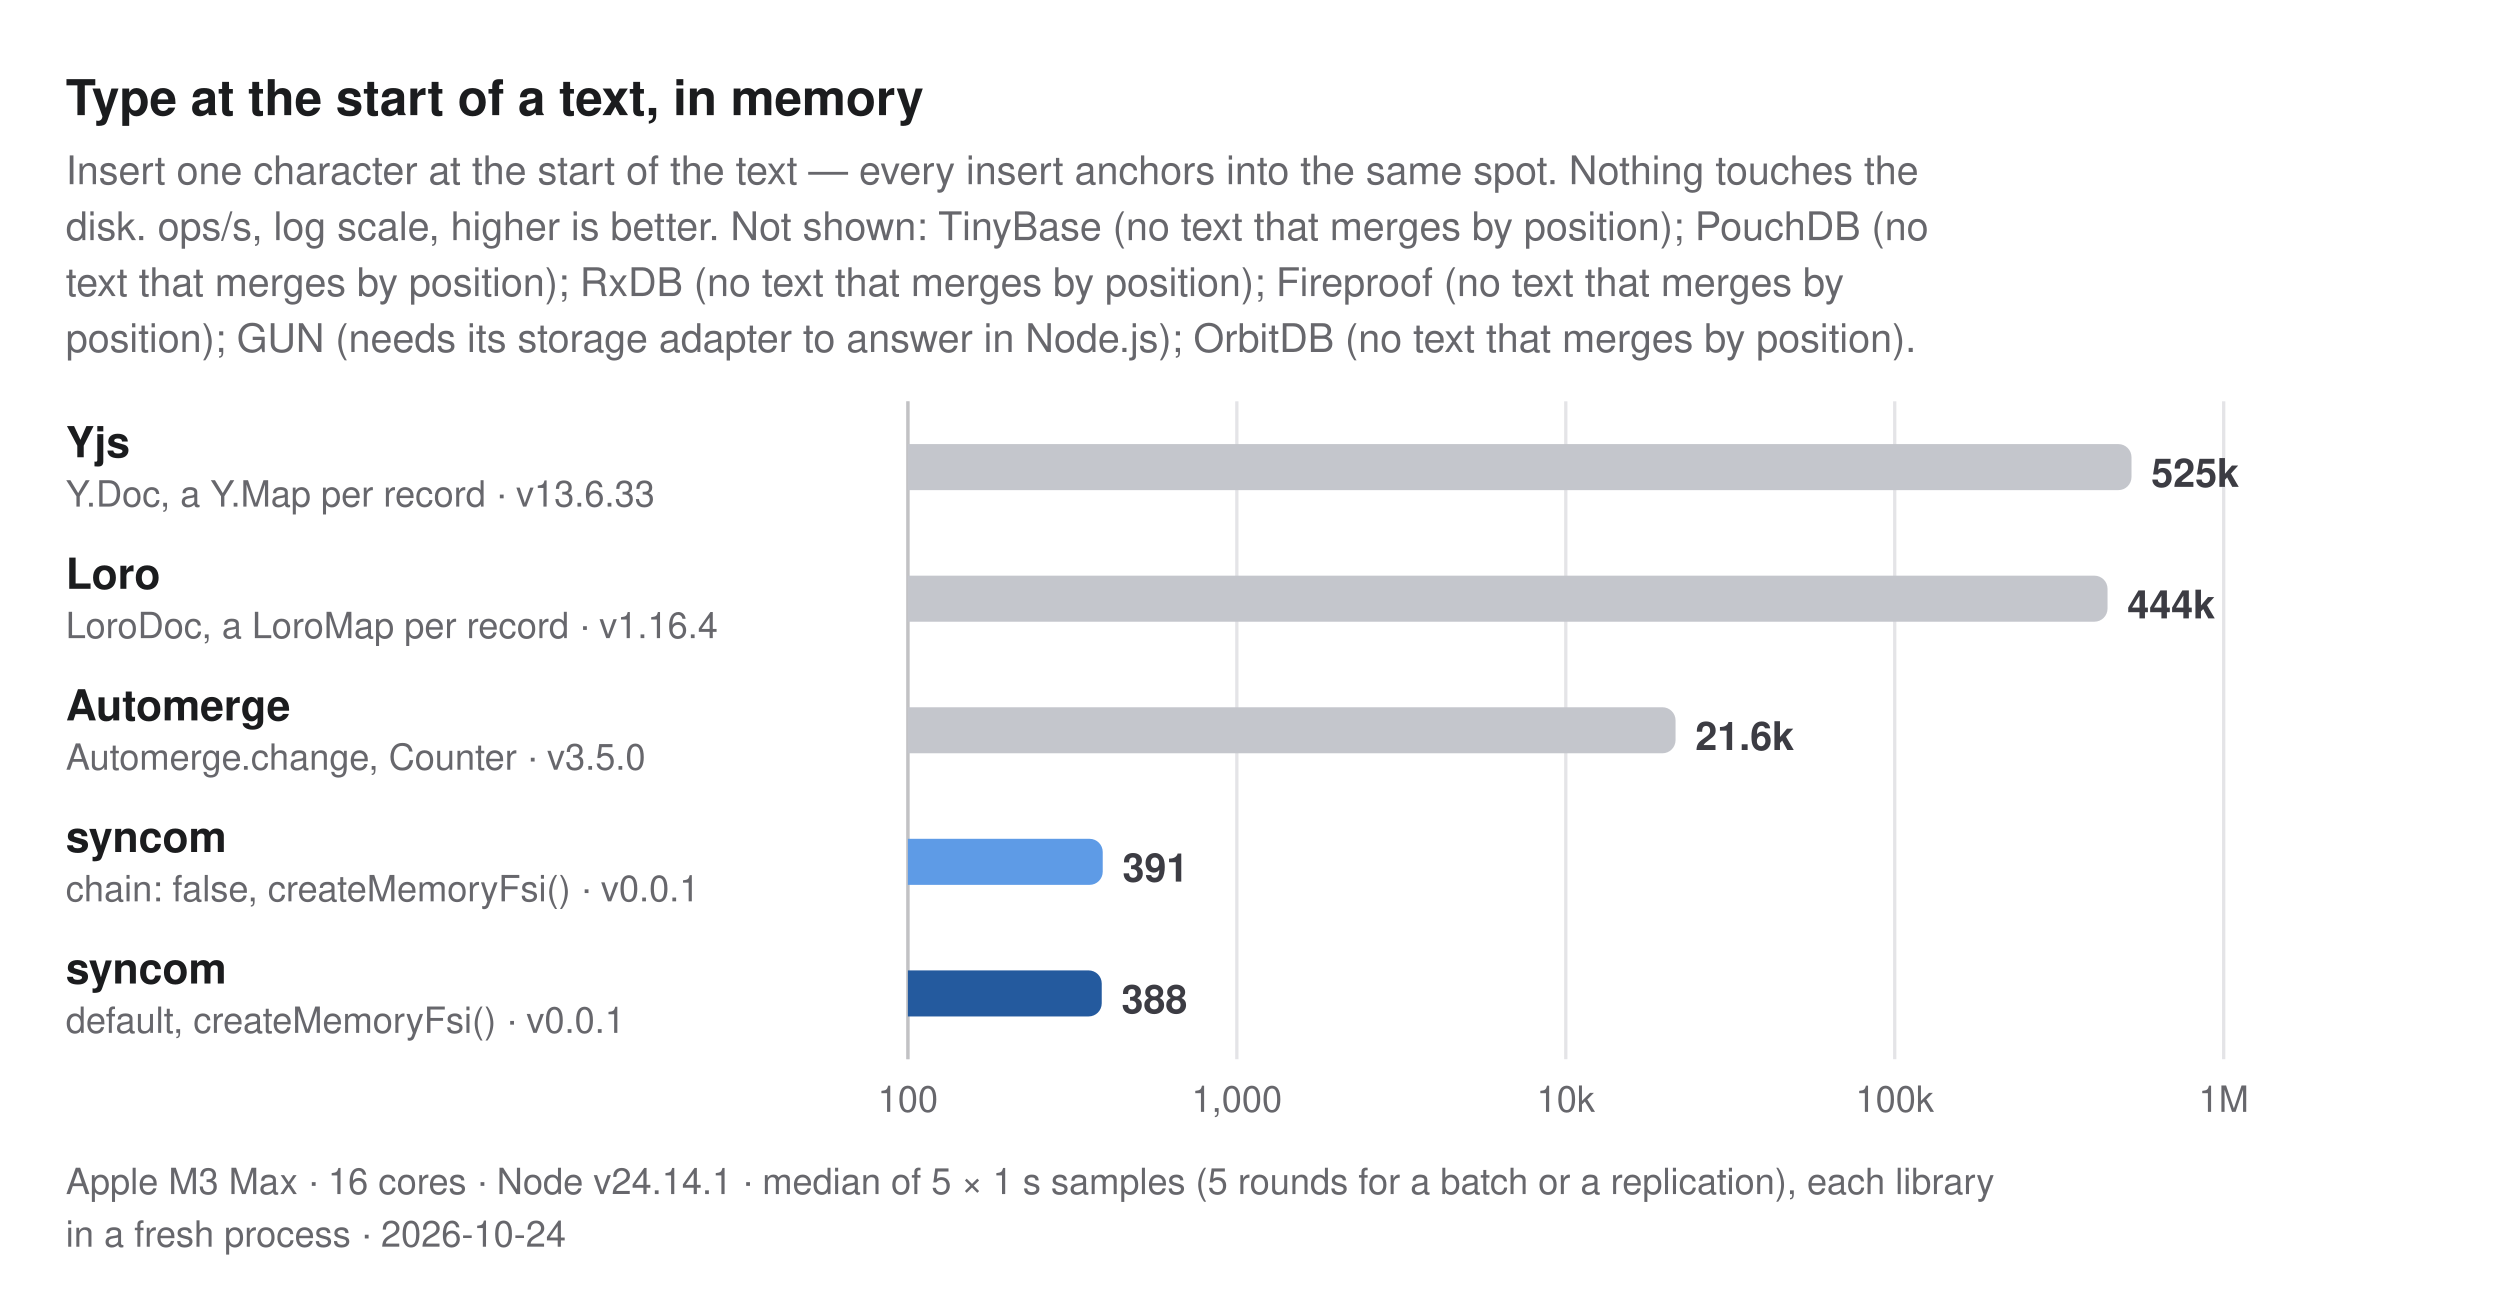
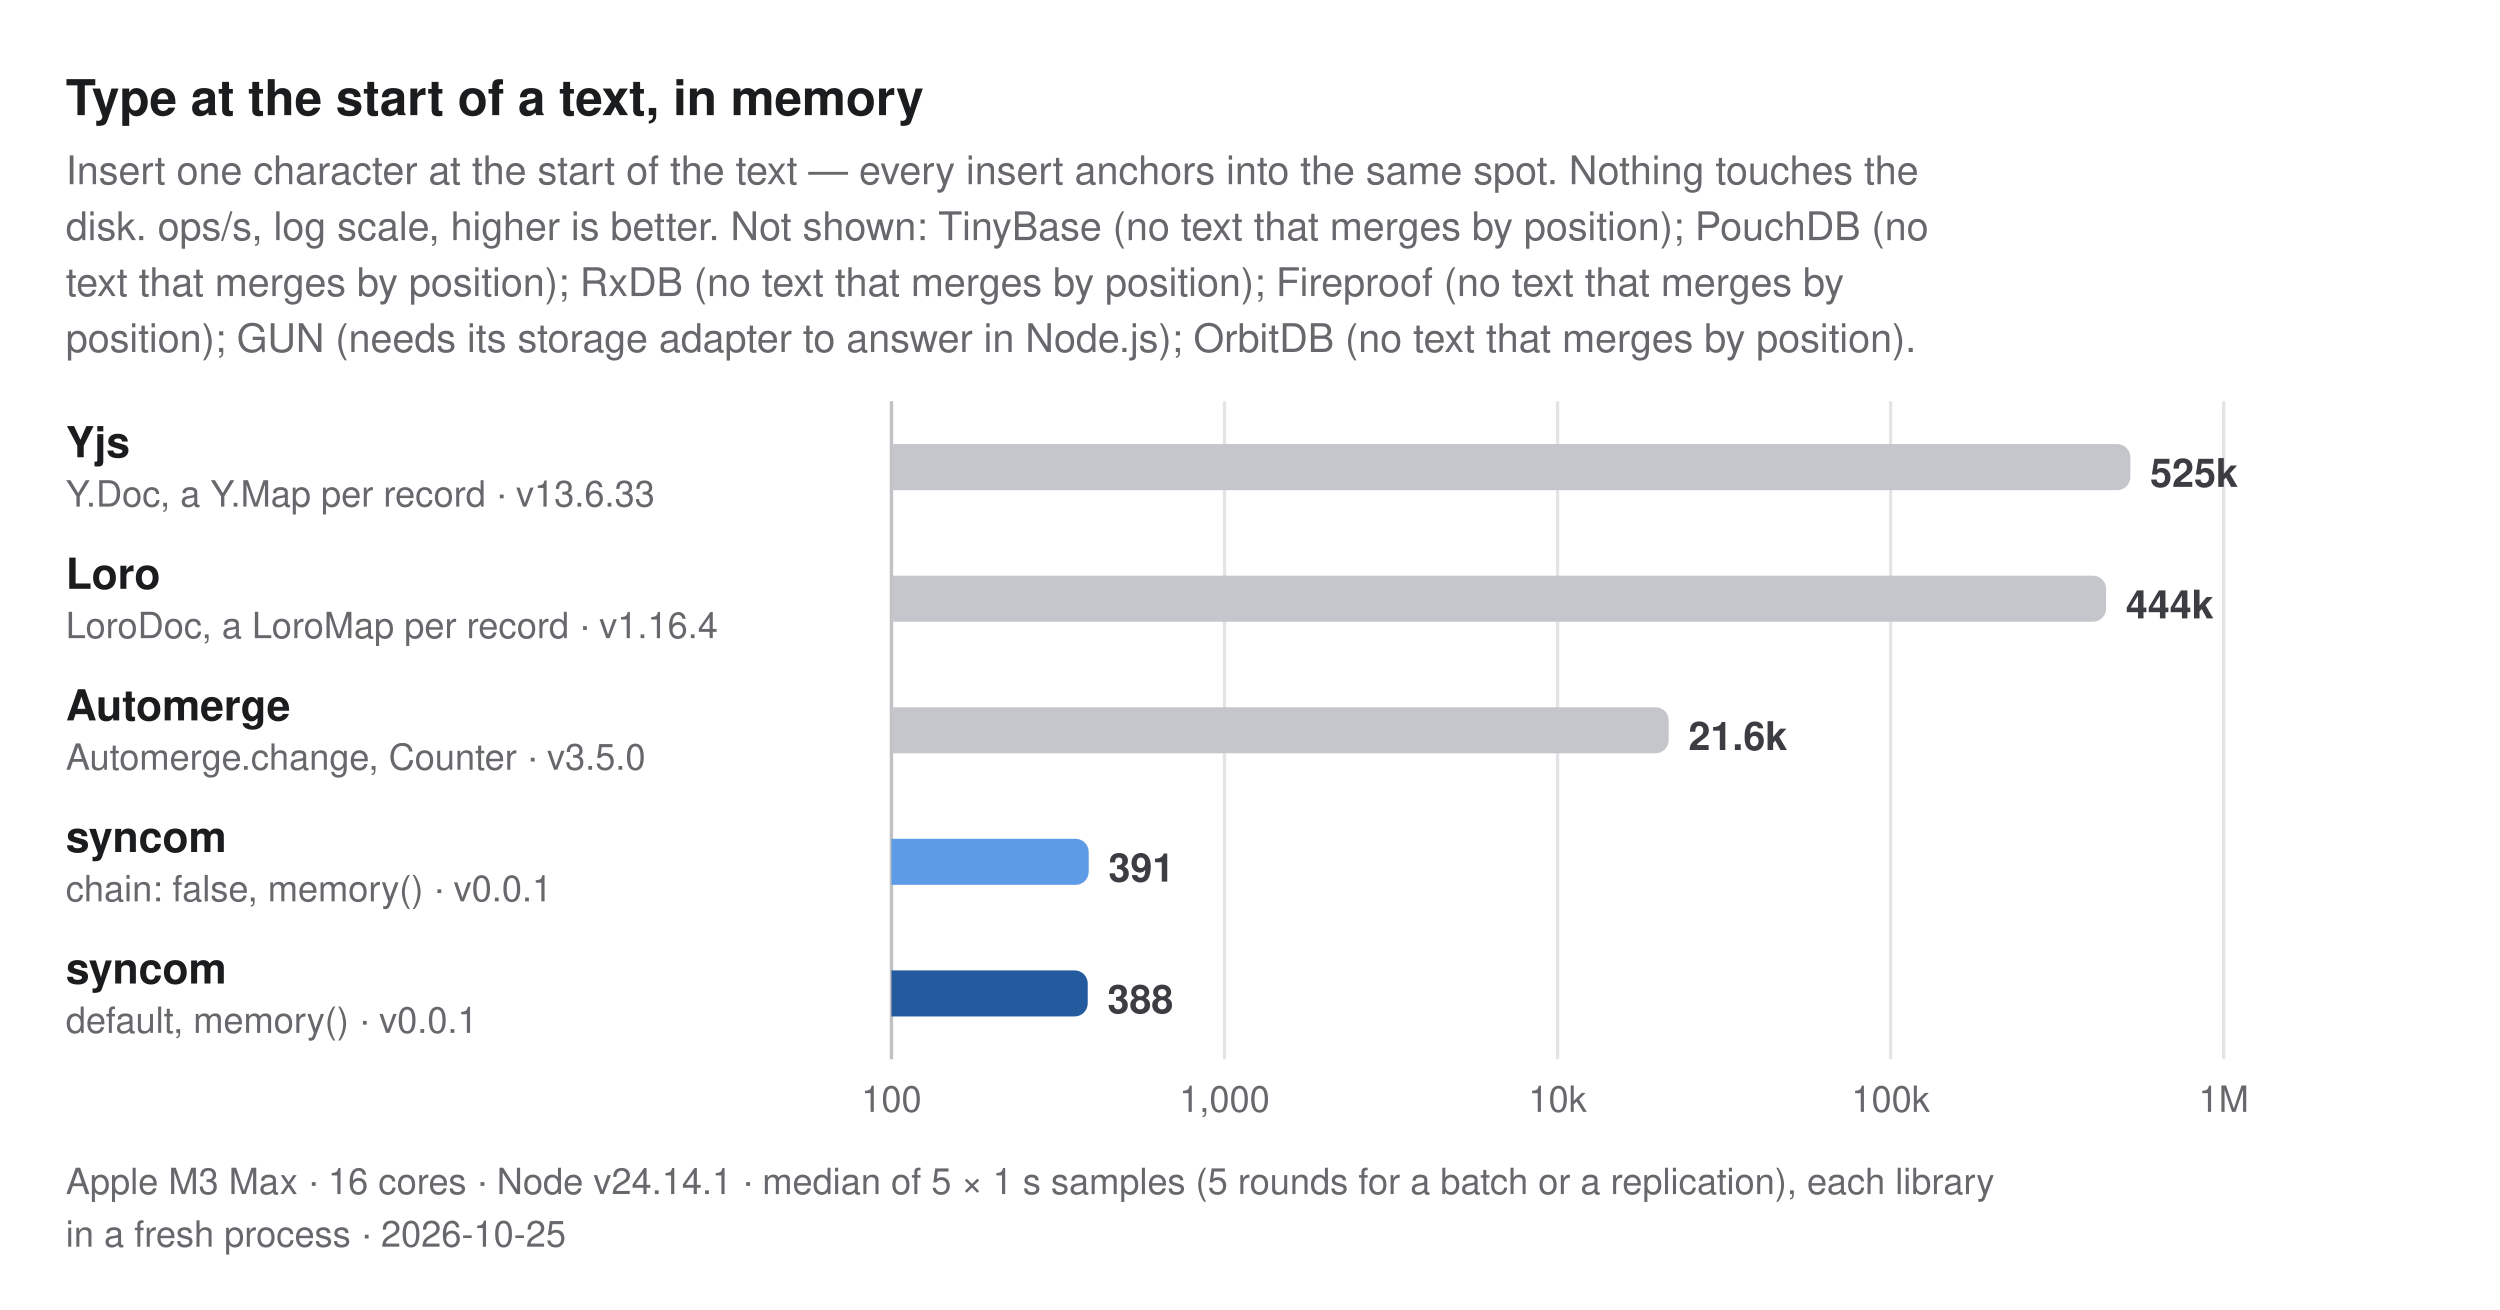
<svg xmlns="http://www.w3.org/2000/svg" width="760" height="398" viewBox="0 0 760 398" role="img" aria-label="Type at the start of a text, in memory. Insert one character at the start of the text — every insert anchors into the same spot. Nothing touches the disk. ops/s, log scale, higher is better. Not shown: TinyBase (no text that merges by position); PouchDB (no text that merges by position); RxDB (no text that merges by position); Fireproof (no text that merges by position); GUN (needs its storage adapter to answer in Node.js); OrbitDB (no text that merges by position).">
  <style>
  text { font-family: -apple-system, BlinkMacSystemFont, "Segoe UI", Helvetica, Arial, sans-serif; }
  .title { font-size: 15px; font-weight: 700; fill: #1b1c1e; }
  .subtitle, .caption { font-size: 12px; fill: #67676c; }
  .caption { font-size: 11px; }
  .group { font-size: 11px; font-weight: 600; letter-spacing: 0.06em; fill: #67676c; }
  .label { font-size: 13px; font-weight: 600; fill: #1b1c1e; }
  .label.primary, .label.secondary { font-weight: 700; }
  .sublabel { font-size: 11px; fill: #67676c; }
  .value { font-size: 12px; font-weight: 600; fill: #3c3c43; font-variant-numeric: tabular-nums; }
  .value.small { font-size: 10px; }
  .legend { font-size: 11px; fill: #3c3c43; }
  .tick { font-size: 11px; fill: #67676c; font-variant-numeric: tabular-nums; }
  .grid { stroke: #e4e4e7; stroke-width: 1; }
  .axis { stroke: #c2c2c4; stroke-width: 1; }
  .ref { stroke: #67676c; stroke-width: 1; stroke-dasharray: 3 3; }
  .bar { fill: #c4c6cc; }
  .bar.primary { fill: #245a9e; }
  .bar.secondary { fill: #5e9be6; }
  @media (prefers-color-scheme: dark) {
    .title, .label { fill: #dfdfd6; }
    .subtitle, .caption, .group, .sublabel, .tick { fill: #98989f; }
    .value, .legend { fill: #c2c2c4; }
    .grid { stroke: #2e2e32; }
    .axis { stroke: #48484c; }
    .ref { stroke: #98989f; }
    .bar { fill: #46474e; }
    .bar.primary { fill: #8dbcf2; }
    .bar.secondary { fill: #3d7bd0; }
  }
</style>
  <text class="title" x="20" y="35">Type at the start of a text, in memory</text>
  <text class="subtitle" x="20" y="56">Insert one character at the start of the text — every insert anchors into the same spot. Nothing touches the</text>
  <text class="subtitle" x="20" y="73">disk. ops/s, log scale, higher is better. Not shown: TinyBase (no text that merges by position); PouchDB (no</text>
  <text class="subtitle" x="20" y="90">text that merges by position); RxDB (no text that merges by position); Fireproof (no text that merges by</text>
  <text class="subtitle" x="20" y="107">position); GUN (needs its storage adapter to answer in Node.js); OrbitDB (no text that merges by position).</text>
-   <line class="grid" x1="276" y1="122" x2="276" y2="322" />
-   <text class="tick" x="276" y="338" text-anchor="middle">100</text>
-   <line class="grid" x1="376" y1="122" x2="376" y2="322" />
-   <text class="tick" x="376" y="338" text-anchor="middle">1,000</text>
-   <line class="grid" x1="476" y1="122" x2="476" y2="322" />
-   <text class="tick" x="476" y="338" text-anchor="middle">10k</text>
-   <line class="grid" x1="576" y1="122" x2="576" y2="322" />
-   <text class="tick" x="576" y="338" text-anchor="middle">100k</text>
+   <line class="grid" x1="271" y1="122" x2="271" y2="322" />
+   <text class="tick" x="271" y="338" text-anchor="middle">100</text>
+   <line class="grid" x1="372.25" y1="122" x2="372.25" y2="322" />
+   <text class="tick" x="372.25" y="338" text-anchor="middle">1,000</text>
+   <line class="grid" x1="473.5" y1="122" x2="473.5" y2="322" />
+   <text class="tick" x="473.5" y="338" text-anchor="middle">10k</text>
+   <line class="grid" x1="574.75" y1="122" x2="574.75" y2="322" />
+   <text class="tick" x="574.75" y="338" text-anchor="middle">100k</text>
  <line class="grid" x1="676" y1="122" x2="676" y2="322" />
  <text class="tick" x="676" y="338" text-anchor="middle">1M</text>
-   <line class="axis" x1="276" y1="122" x2="276" y2="322" />
+   <line class="axis" x1="271" y1="122" x2="271" y2="322" />
  <g>
    <text class="label" x="20" y="139">Yjs</text>
    <text class="sublabel" x="20" y="154">Y.Doc, a Y.Map per record · v13.6.33</text>
-     <path class="bar" d="M276,135H643.978A4,4 0 0 1 647.978,139V145A4,4 0 0 1 643.978,149H276Z" />
-     <text class="value" x="653.978" y="148">525k</text>
+     <path class="bar" d="M271,135H643.628A4,4 0 0 1 647.628,139V145A4,4 0 0 1 643.628,149H271Z" />
+     <text class="value" x="653.628" y="148">525k</text>
  </g>
  <g>
    <text class="label" x="20" y="179">Loro</text>
    <text class="sublabel" x="20" y="194">LoroDoc, a LoroMap per record · v1.16.4</text>
-     <path class="bar" d="M276,175H636.692A4,4 0 0 1 640.692,179V185A4,4 0 0 1 636.692,189H276Z" />
-     <text class="value" x="646.692" y="188">444k</text>
+     <path class="bar" d="M271,175H636.25A4,4 0 0 1 640.25,179V185A4,4 0 0 1 636.25,189H271Z" />
+     <text class="value" x="646.25" y="188">444k</text>
  </g>
  <g>
    <text class="label" x="20" y="219">Automerge</text>
    <text class="sublabel" x="20" y="234">Automerge.change, Counter · v3.5.0</text>
-     <path class="bar" d="M276,215H505.37A4,4 0 0 1 509.37,219V225A4,4 0 0 1 505.37,229H276Z" />
-     <text class="value" x="515.37" y="228">21.6k</text>
+     <path class="bar" d="M271,215H503.288A4,4 0 0 1 507.288,219V225A4,4 0 0 1 503.288,229H271Z" />
+     <text class="value" x="513.288" y="228">21.6k</text>
  </g>
  <g>
    <text class="label secondary" x="20" y="259">syncom</text>
-     <text class="sublabel" x="20" y="274">chain: false, createMemoryFsi() · v0.0.1</text>
-     <path class="bar secondary" d="M276,255H331.23A4,4 0 0 1 335.23,259V265A4,4 0 0 1 331.23,269H276Z" />
-     <text class="value" x="341.23" y="268">391</text>
+     <text class="sublabel" x="20" y="274">chain: false, memory() · v0.0.1</text>
+     <path class="bar secondary" d="M271,255H326.97A4,4 0 0 1 330.97,259V265A4,4 0 0 1 326.97,269H271Z" />
+     <text class="value" x="336.97" y="268">391</text>
  </g>
  <g>
    <text class="label primary" x="20" y="299">syncom</text>
-     <text class="sublabel" x="20" y="314">default, createMemoryFsi() · v0.0.1</text>
-     <path class="bar primary" d="M276,295H330.931A4,4 0 0 1 334.931,299V305A4,4 0 0 1 330.931,309H276Z" />
-     <text class="value" x="340.931" y="308">388</text>
+     <text class="sublabel" x="20" y="314">default, memory() · v0.0.1</text>
+     <path class="bar primary" d="M271,295H326.668A4,4 0 0 1 330.668,299V305A4,4 0 0 1 326.668,309H271Z" />
+     <text class="value" x="336.668" y="308">388</text>
  </g>
  <text class="caption" x="20" y="363">Apple M3 Max · 16 cores · Node v24.14.1 · median of 5 × 1 s samples (5 rounds for a batch or a replication), each library</text>
-   <text class="caption" x="20" y="379">in a fresh process · 2026-10-24</text>
+   <text class="caption" x="20" y="379">in a fresh process · 2026-10-25</text>
</svg>
